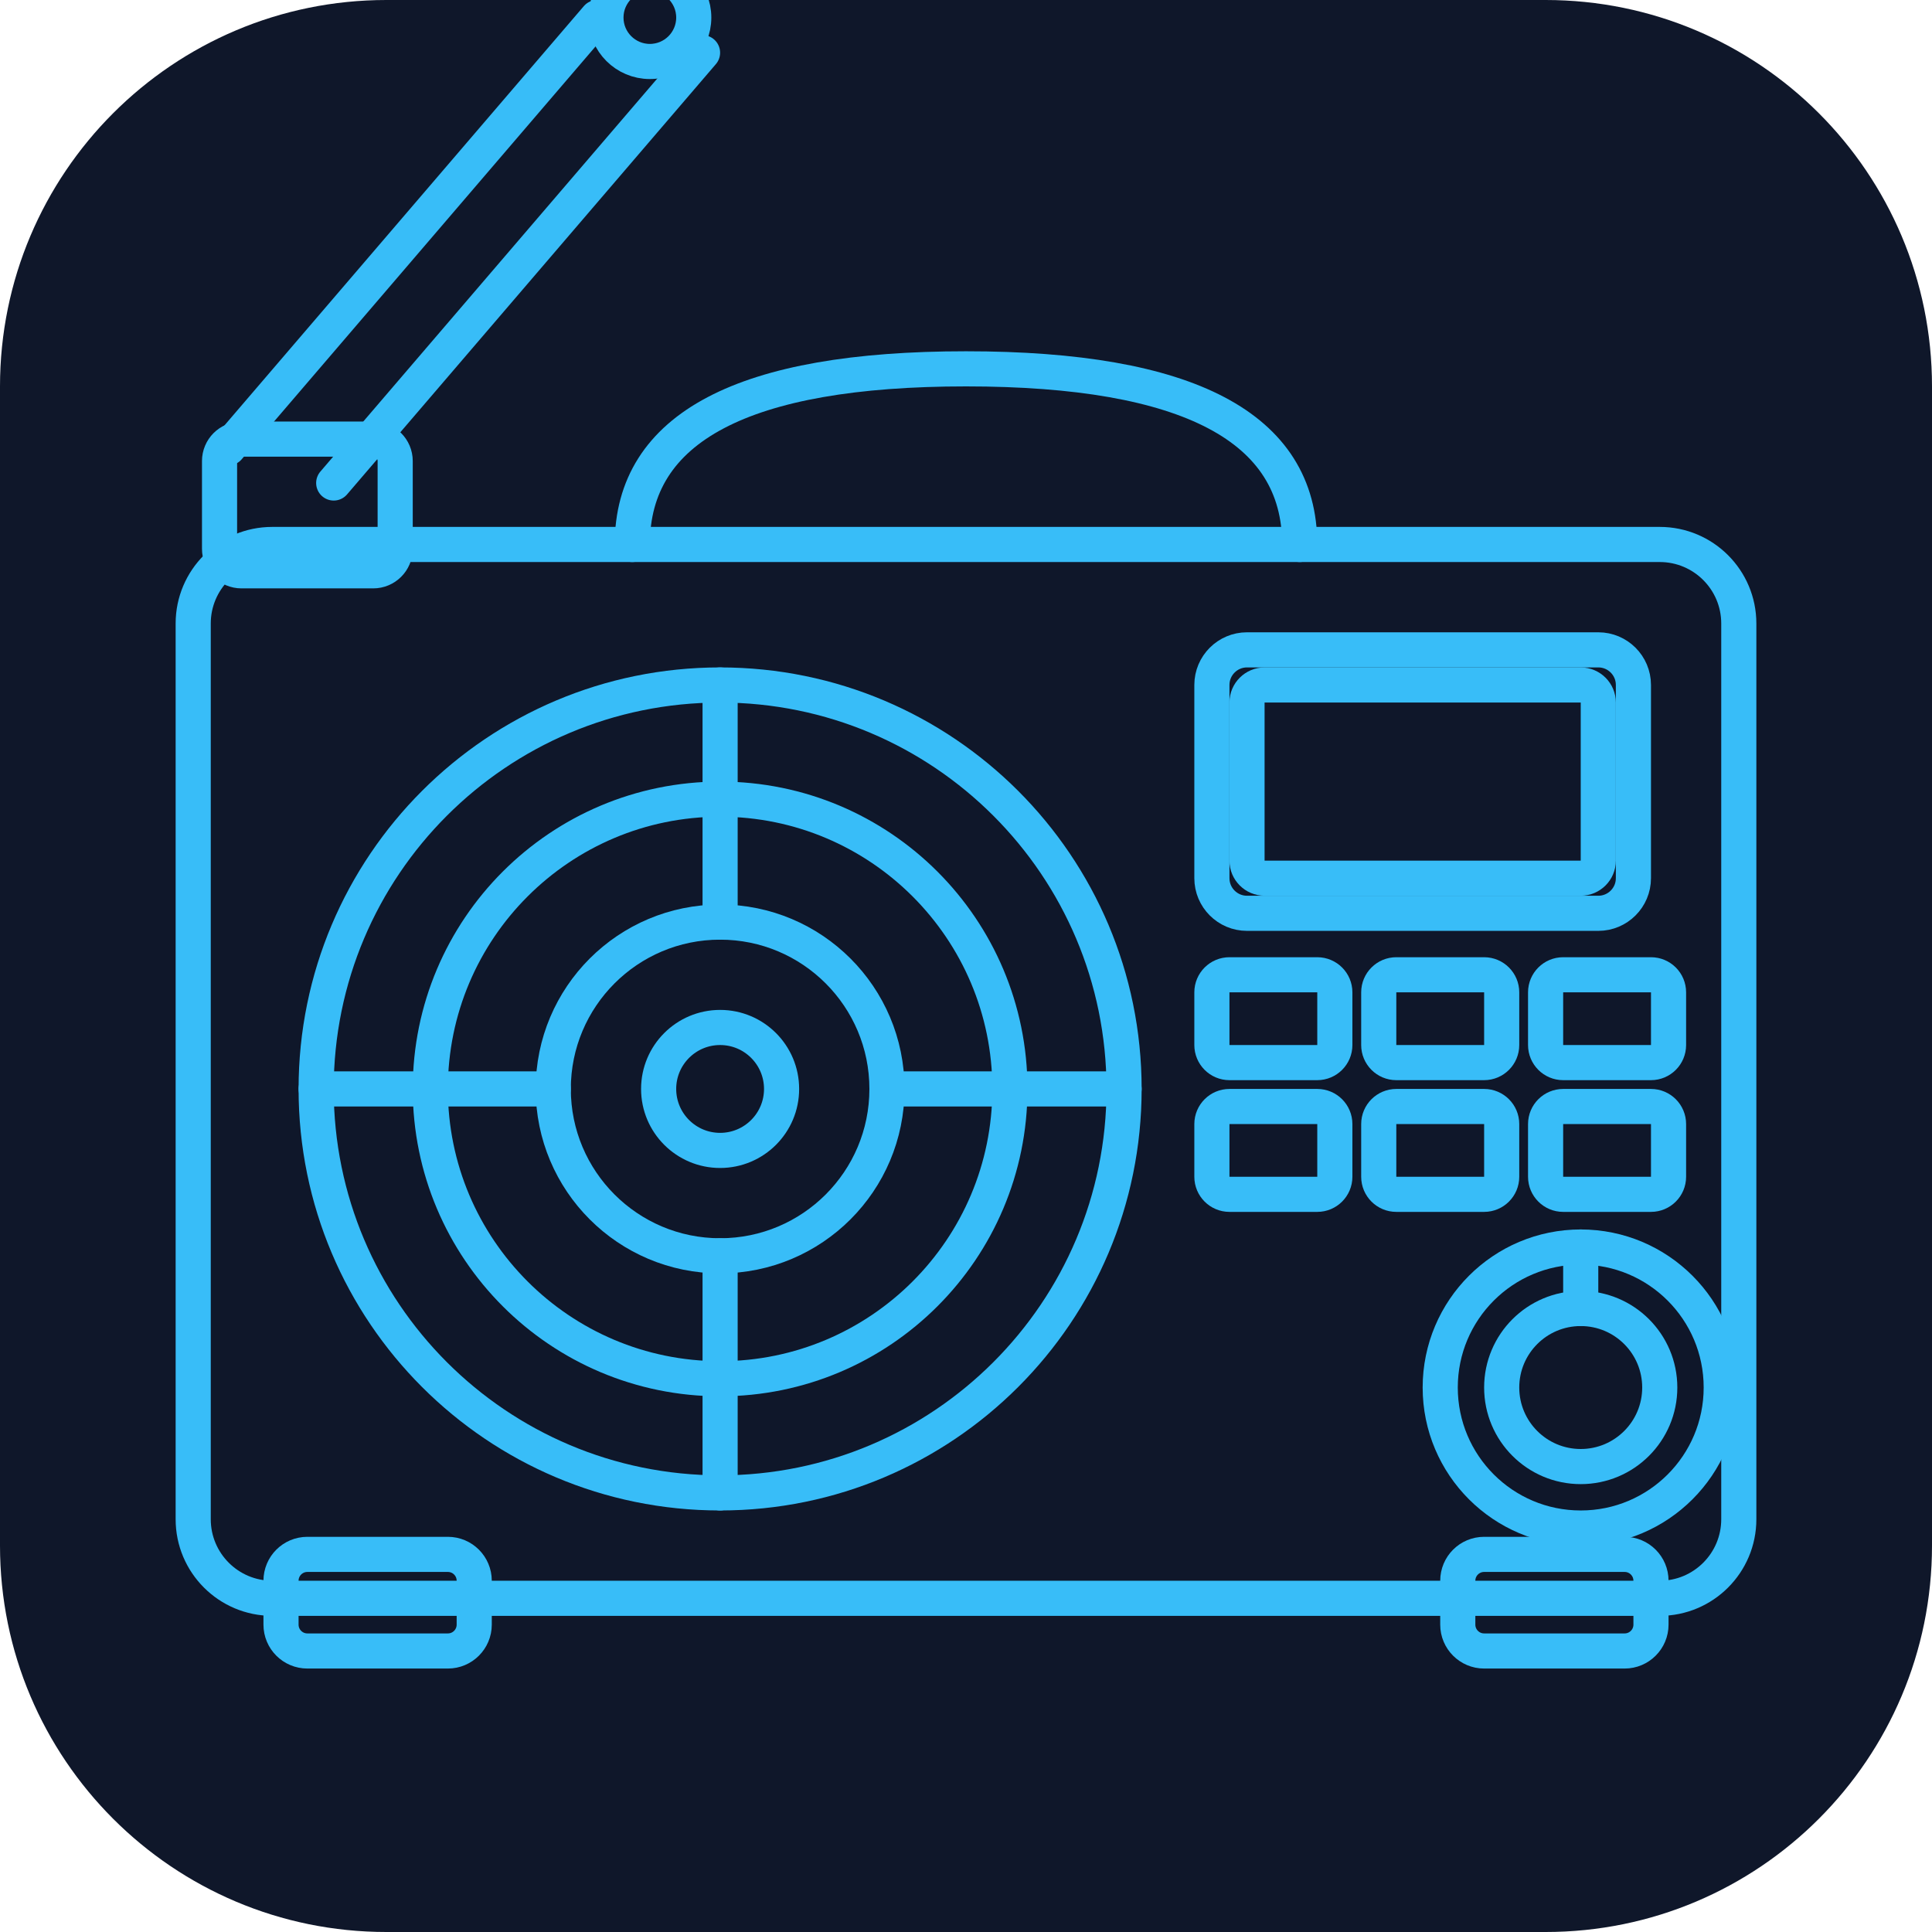
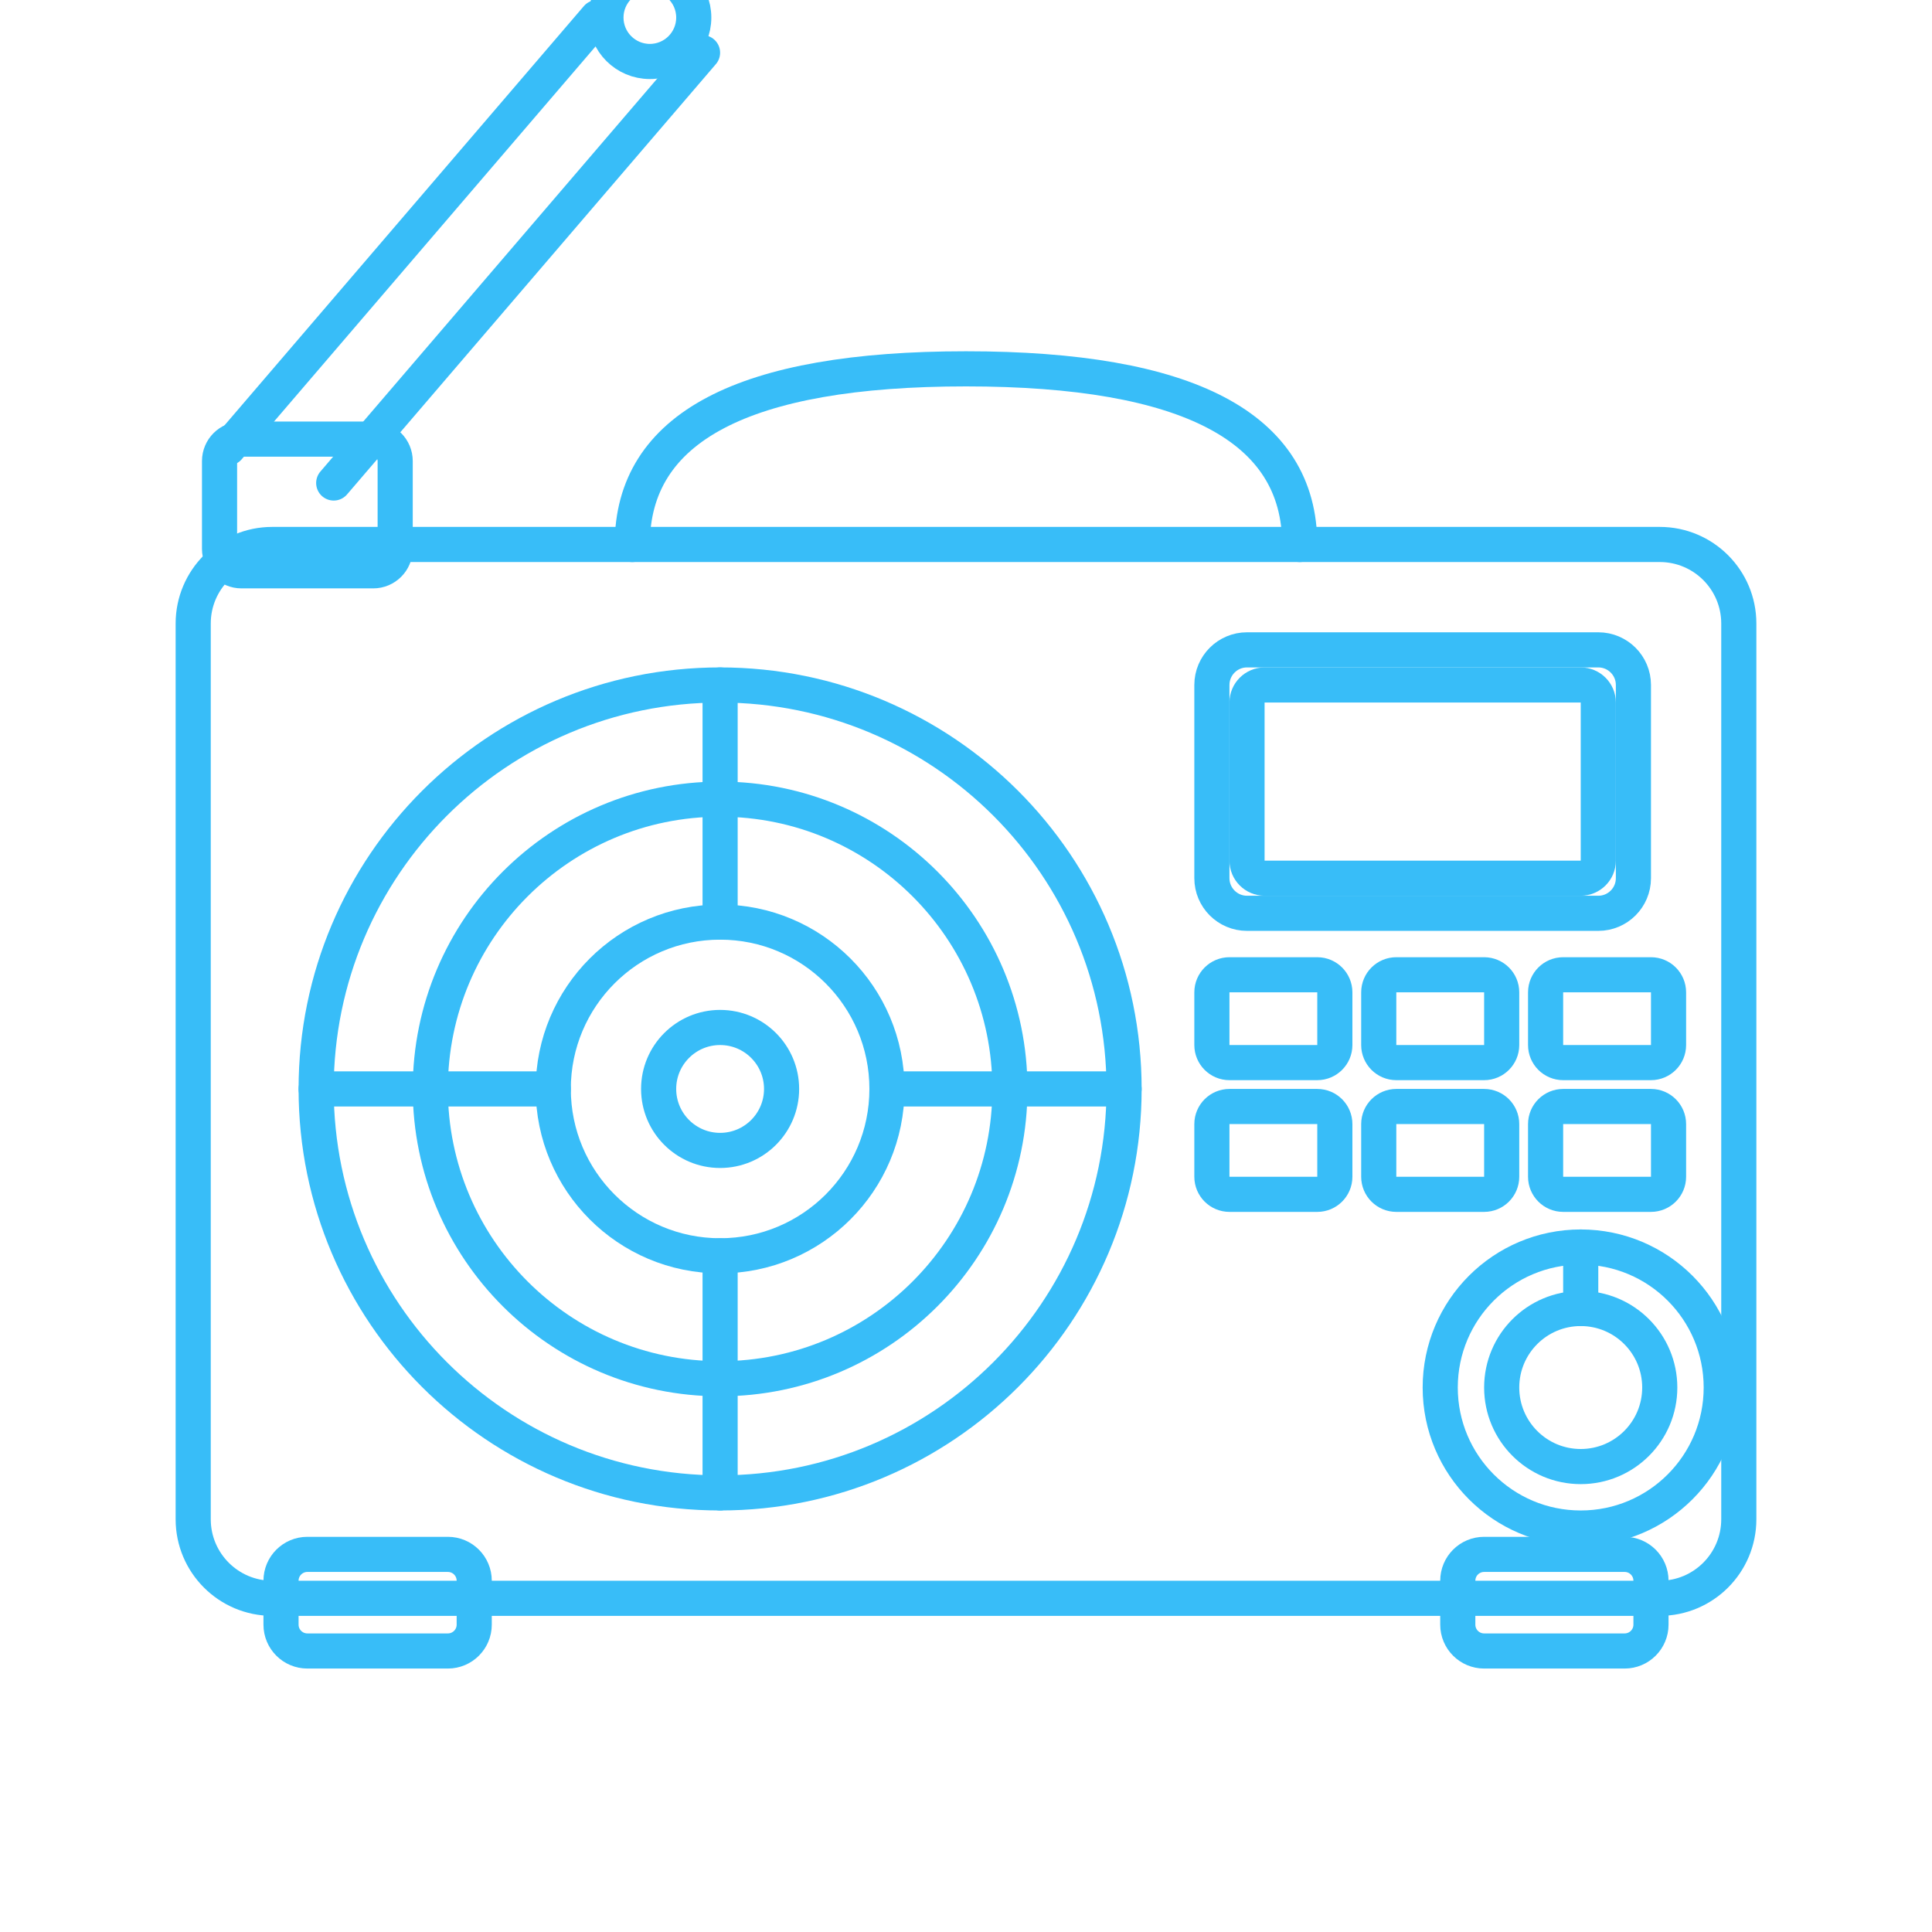
<svg xmlns="http://www.w3.org/2000/svg" viewBox="-10 -10 220 220" fill="none">
  <style>
    .r  { stroke: #38bdf8; stroke-width: 4; fill: none; stroke-linecap: round; stroke-linejoin: round; }
    .rf { stroke: #38bdf8; stroke-width: 4; fill: none; stroke-linecap: round; stroke-linejoin: round; }
  </style>
-   <rect x="-10" y="-10" width="220" height="220" rx="44" fill="#0f172a" />
  <rect class="rf" x="12" y="52" width="176" height="120" rx="9" />
  <path class="r" d="M 62 52 Q 62 32 100 32 Q 138 32 138 52" />
  <rect class="rf" x="22" y="167" width="22" height="11" rx="3" />
  <rect class="rf" x="156" y="167" width="22" height="11" rx="3" />
  <rect class="rf" x="15" y="40" width="20" height="15" rx="2.5" />
  <line class="r" x1="16" y1="41" x2="58" y2="-8" />
  <line class="r" x1="28" y1="45" x2="70" y2="-4" />
  <circle class="rf" cx="64" cy="-8" r="5" />
  <circle class="rf" cx="72" cy="114" r="46" />
  <circle class="r" cx="72" cy="114" r="33" />
  <circle class="r" cx="72" cy="114" r="19" />
  <line class="r" x1="72" y1="68" x2="72" y2="95" />
  <line class="r" x1="72" y1="133" x2="72" y2="160" />
  <line class="r" x1="26" y1="114" x2="53" y2="114" />
  <line class="r" x1="91" y1="114" x2="118" y2="114" />
  <circle class="rf" cx="72" cy="114" r="7" />
  <rect class="rf" x="128" y="64" width="48" height="30" rx="4" />
  <rect class="r" x="132" y="68" width="40" height="22" rx="2" />
  <rect class="rf" x="128" y="101" width="14" height="10" rx="2" />
  <rect class="rf" x="147" y="101" width="14" height="10" rx="2" />
  <rect class="rf" x="166" y="101" width="14" height="10" rx="2" />
  <rect class="rf" x="128" y="116" width="14" height="10" rx="2" />
  <rect class="rf" x="147" y="116" width="14" height="10" rx="2" />
  <rect class="rf" x="166" y="116" width="14" height="10" rx="2" />
  <circle class="rf" cx="170" cy="148" r="16" />
  <circle class="r" cx="170" cy="148" r="9" />
  <line class="r" x1="170" y1="139" x2="170" y2="132" />
</svg>
